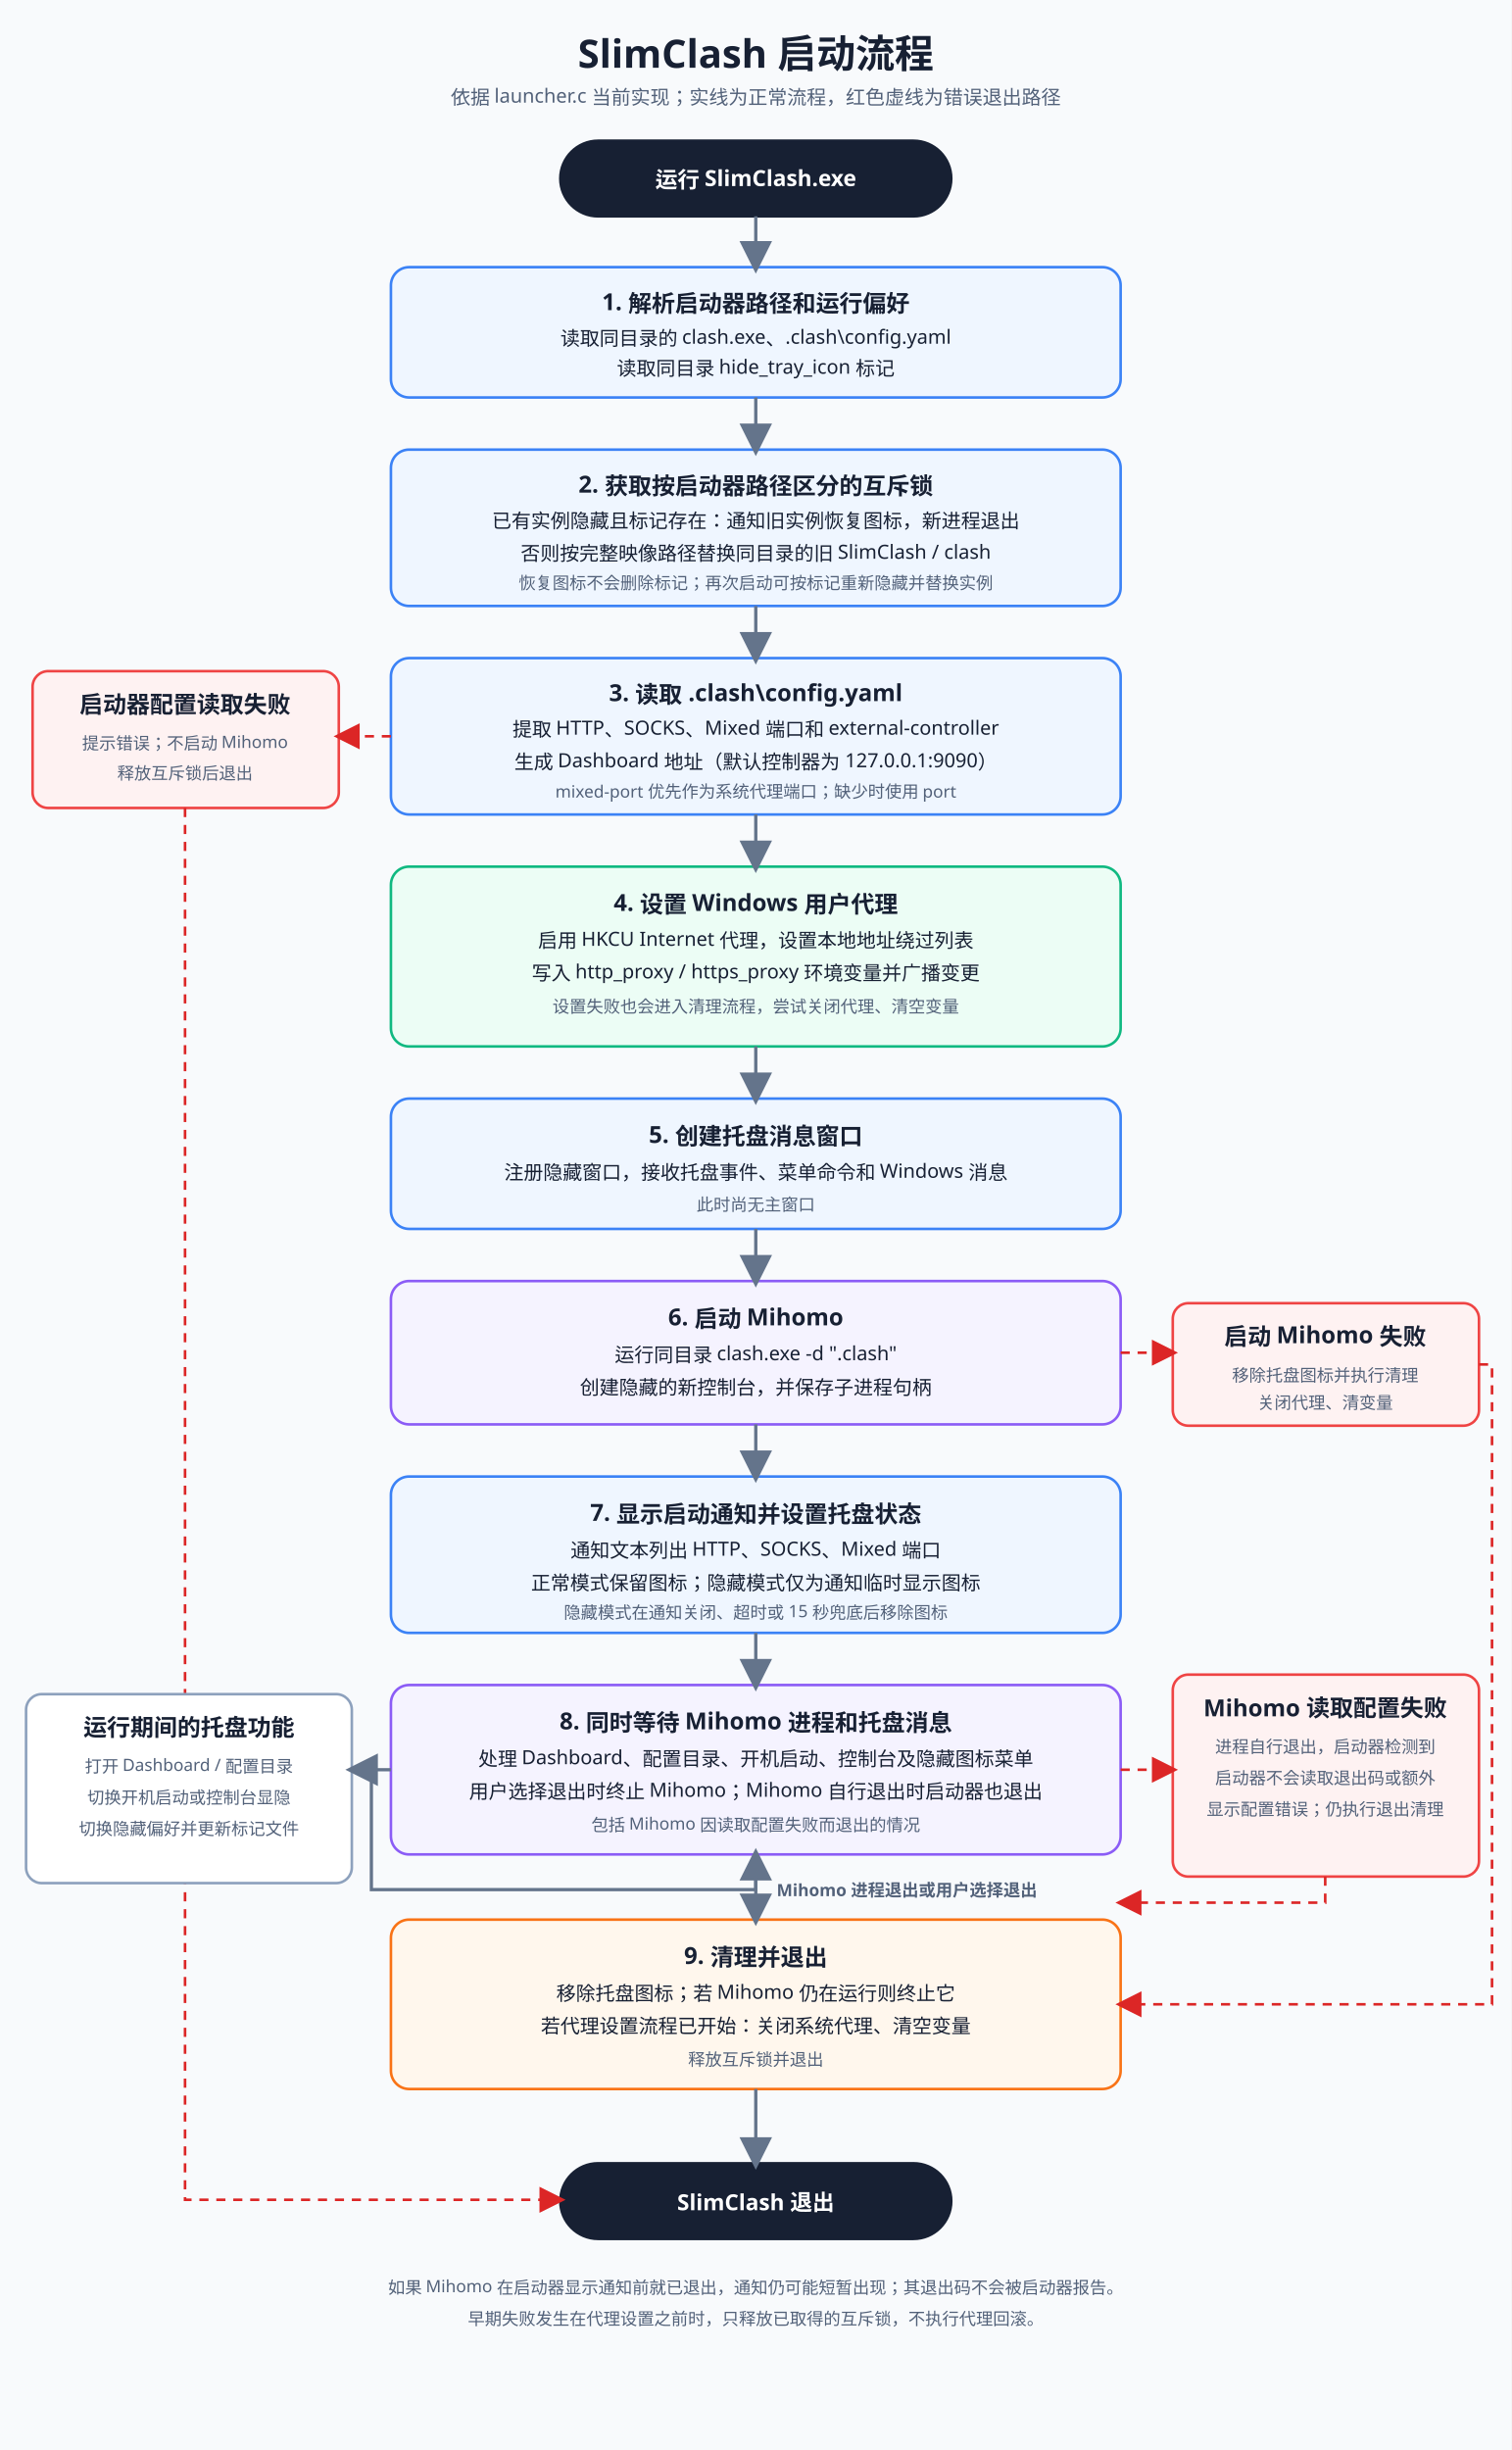
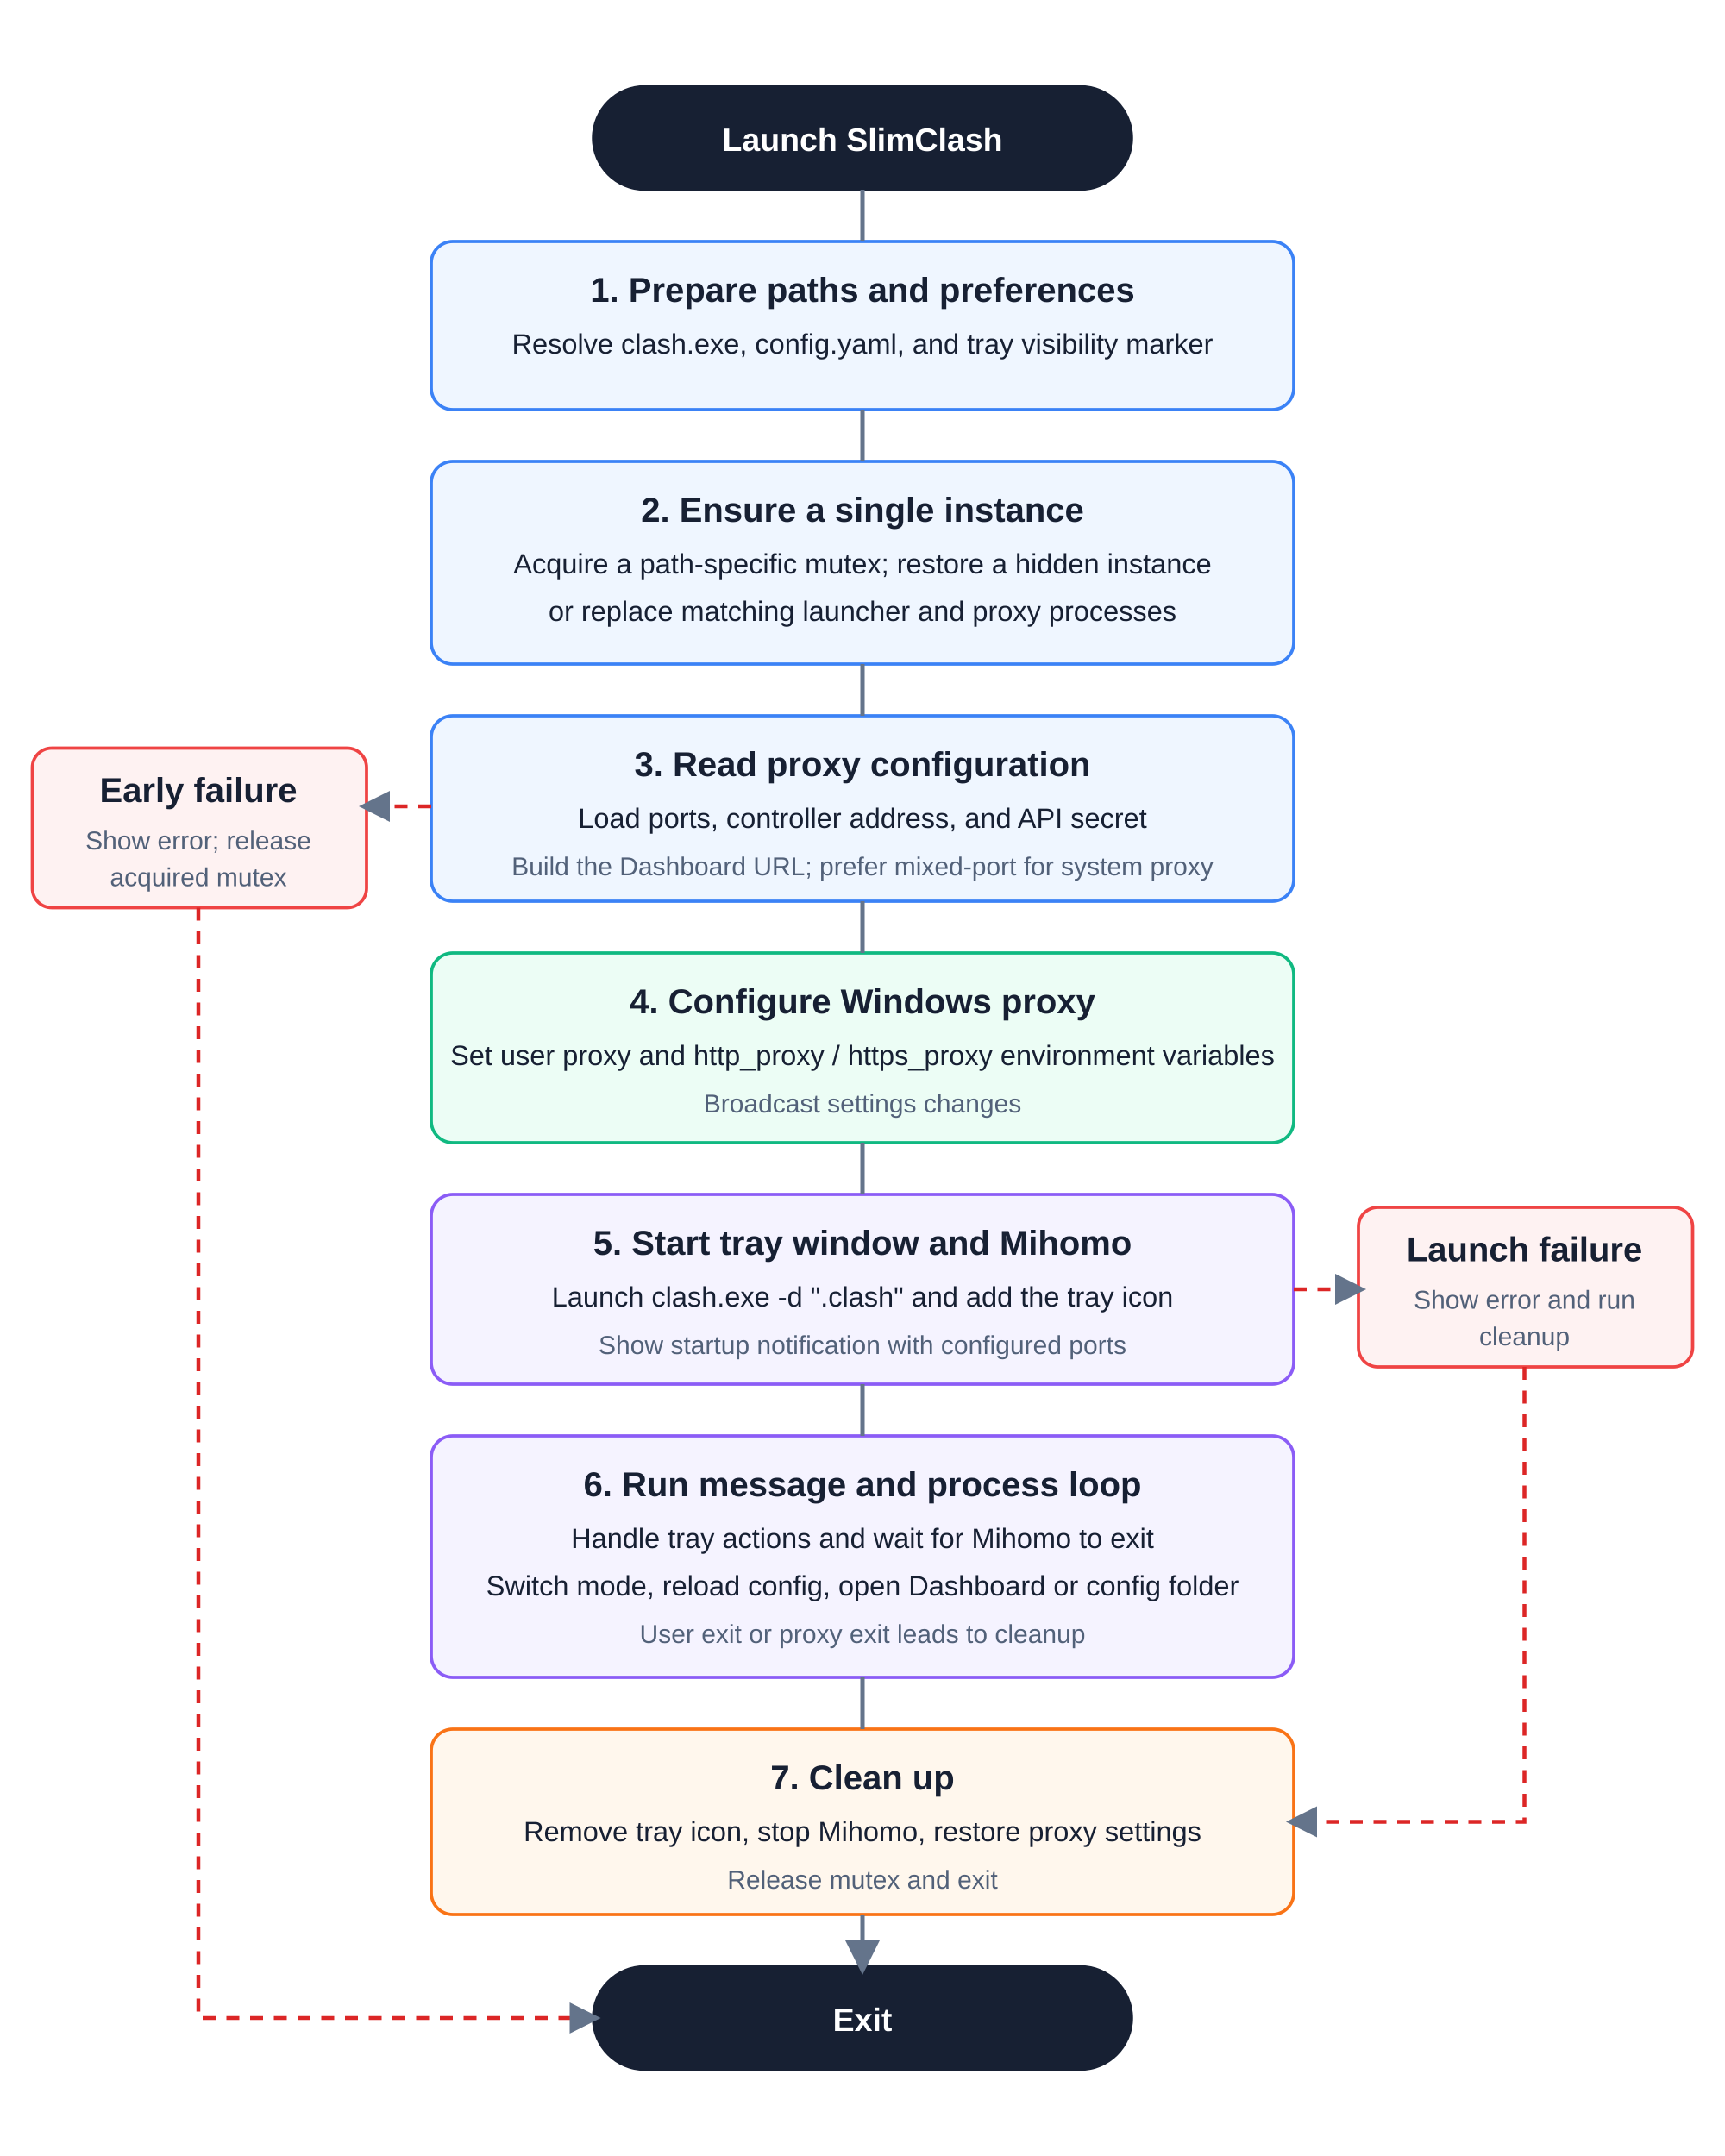
- <svg xmlns="http://www.w3.org/2000/svg" width="1160" height="1880" viewBox="0 0 1160 1880" role="img" aria-labelledby="title description">
+ <svg xmlns="http://www.w3.org/2000/svg" viewBox="0 0 800 1000" role="img" aria-labelledby="title description">
  <defs>
-     <marker id="arrow" markerWidth="10" markerHeight="10" refX="8" refY="5" orient="auto">
-       <path d="M0,0 L10,5 L0,10 z" fill="#64748b" />
-     </marker>
-     <marker id="arrow-red" markerWidth="10" markerHeight="10" refX="8" refY="5" orient="auto">
-       <path d="M0,0 L10,5 L0,10 z" fill="#dc2626" />
+     <marker id="arrow" markerWidth="8" markerHeight="8" refX="6" refY="4" orient="auto">
+       <path d="M0,0 L8,4 L0,8 z" fill="#64748b" />
    </marker>
    <style>
-       text { font-family: "Microsoft YaHei UI", "Segoe UI", sans-serif; fill: #172033; }
-       .title { font-size: 30px; font-weight: 700; }
-       .subtitle { font-size: 15px; fill: #526179; }
-       .node { fill: #ffffff; stroke: #8da1bd; stroke-width: 2; }
-       .step { fill: #eff6ff; stroke: #3b82f6; stroke-width: 2; }
-       .proxy { fill: #ecfdf5; stroke: #10b981; stroke-width: 2; }
-       .process { fill: #f5f3ff; stroke: #8b5cf6; stroke-width: 2; }
-       .cleanup { fill: #fff7ed; stroke: #f97316; stroke-width: 2; }
-       .error { fill: #fef2f2; stroke: #ef4444; stroke-width: 2; }
-       .terminal { fill: #172033; stroke: #172033; stroke-width: 2; }
-       .terminal-text { fill: #ffffff; font-size: 17px; font-weight: 700; }
-       .heading { font-size: 18px; font-weight: 700; }
-       .body { font-size: 15px; }
-       .small { font-size: 13px; fill: #526179; }
-       .arrow { fill: none; stroke: #64748b; stroke-width: 2.5; marker-end: url(#arrow); }
-       .error-arrow { fill: none; stroke: #dc2626; stroke-width: 2; stroke-dasharray: 7 6; marker-end: url(#arrow-red); }
-       .label { font-size: 13px; font-weight: 600; fill: #526179; }
-       .error-label { font-size: 13px; font-weight: 600; fill: #dc2626; }
+       text { font-family: "Segoe UI", Arial, sans-serif; fill: #172033; }
+       .title { font-size: 25px; font-weight: 700; }
+       .node { fill: #f8fafc; stroke: #94a3b8; stroke-width: 1.5; }
+       .setup { fill: #eff6ff; stroke: #3b82f6; }
+       .proxy { fill: #ecfdf5; stroke: #10b981; }
+       .run { fill: #f5f3ff; stroke: #8b5cf6; }
+       .cleanup { fill: #fff7ed; stroke: #f97316; }
+       .error { fill: #fef2f2; stroke: #ef4444; }
+       .terminal { fill: #172033; stroke: #172033; }
+       .terminal-text { fill: #fff; font-size: 15px; font-weight: 700; }
+       .heading { font-size: 16px; font-weight: 700; }
+       .body { font-size: 13px; }
+       .small { font-size: 12px; fill: #526179; }
+       .arrow { fill: none; stroke: #64748b; stroke-width: 2; marker-end: url(#arrow); }
+       .error-arrow { fill: none; stroke: #dc2626; stroke-width: 1.8; stroke-dasharray: 6 5; marker-end: url(#arrow); }
+       .error-text { font-size: 12px; fill: #b91c1c; font-weight: 600; }
    </style>
  </defs>
-   <rect width="1160" height="1880" fill="#f8fafc" />
-   <text x="580" y="52" text-anchor="middle" class="title">SlimClash 启动流程</text>
-   <text x="580" y="80" text-anchor="middle" class="subtitle">依据 launcher.c 当前实现；实线为正常流程，红色虚线为错误退出路径</text>
-   <rect x="430" y="108" width="300" height="58" rx="29" class="terminal" />
-   <text x="580" y="144" text-anchor="middle" class="terminal-text">运行 SlimClash.exe</text>
-   <rect x="300" y="205" width="560" height="100" rx="14" class="step" />
-   <text x="580" y="238" text-anchor="middle" class="heading">1. 解析启动器路径和运行偏好</text>
-   <text x="580" y="265" text-anchor="middle" class="body">读取同目录的 clash.exe、.clash\config.yaml</text>
-   <text x="580" y="288" text-anchor="middle" class="body">读取同目录 hide_tray_icon 标记</text>
-   <rect x="300" y="345" width="560" height="120" rx="14" class="step" />
-   <text x="580" y="378" text-anchor="middle" class="heading">2. 获取按启动器路径区分的互斥锁</text>
-   <text x="580" y="405" text-anchor="middle" class="body">已有实例隐藏且标记存在：通知旧实例恢复图标，新进程退出</text>
-   <text x="580" y="430" text-anchor="middle" class="body">否则按完整映像路径替换同目录的旧 SlimClash / clash</text>
-   <text x="580" y="452" text-anchor="middle" class="small">恢复图标不会删除标记；再次启动可按标记重新隐藏并替换实例</text>
-   <rect x="300" y="505" width="560" height="120" rx="14" class="step" />
-   <text x="580" y="538" text-anchor="middle" class="heading">3. 读取 .clash\config.yaml</text>
-   <text x="580" y="565" text-anchor="middle" class="body">提取 HTTP、SOCKS、Mixed 端口和 external-controller</text>
-   <text x="580" y="590" text-anchor="middle" class="body">生成 Dashboard 地址（默认控制器为 127.0.0.1:9090）</text>
-   <text x="580" y="612" text-anchor="middle" class="small">mixed-port 优先作为系统代理端口；缺少时使用 port</text>
-   <rect x="300" y="665" width="560" height="138" rx="14" class="proxy" />
-   <text x="580" y="699" text-anchor="middle" class="heading">4. 设置 Windows 用户代理</text>
-   <text x="580" y="727" text-anchor="middle" class="body">启用 HKCU Internet 代理，设置本地地址绕过列表</text>
-   <text x="580" y="752" text-anchor="middle" class="body">写入 http_proxy / https_proxy 环境变量并广播变更</text>
-   <text x="580" y="777" text-anchor="middle" class="small">设置失败也会进入清理流程，尝试关闭代理、清空变量</text>
-   <rect x="300" y="843" width="560" height="100" rx="14" class="step" />
-   <text x="580" y="877" text-anchor="middle" class="heading">5. 创建托盘消息窗口</text>
-   <text x="580" y="905" text-anchor="middle" class="body">注册隐藏窗口，接收托盘事件、菜单命令和 Windows 消息</text>
-   <text x="580" y="929" text-anchor="middle" class="small">此时尚无主窗口</text>
-   <rect x="300" y="983" width="560" height="110" rx="14" class="process" />
-   <text x="580" y="1017" text-anchor="middle" class="heading">6. 启动 Mihomo</text>
-   <text x="580" y="1045" text-anchor="middle" class="body">运行同目录 clash.exe -d ".clash"</text>
-   <text x="580" y="1070" text-anchor="middle" class="body">创建隐藏的新控制台，并保存子进程句柄</text>
-   <rect x="300" y="1133" width="560" height="120" rx="14" class="step" />
-   <text x="580" y="1167" text-anchor="middle" class="heading">7. 显示启动通知并设置托盘状态</text>
-   <text x="580" y="1195" text-anchor="middle" class="body">通知文本列出 HTTP、SOCKS、Mixed 端口</text>
-   <text x="580" y="1220" text-anchor="middle" class="body">正常模式保留图标；隐藏模式仅为通知临时显示图标</text>
-   <text x="580" y="1242" text-anchor="middle" class="small">隐藏模式在通知关闭、超时或 15 秒兜底后移除图标</text>
-   <rect x="300" y="1293" width="560" height="130" rx="14" class="process" />
-   <text x="580" y="1327" text-anchor="middle" class="heading">8. 同时等待 Mihomo 进程和托盘消息</text>
-   <text x="580" y="1355" text-anchor="middle" class="body">处理 Dashboard、配置目录、开机启动、控制台及隐藏图标菜单</text>
-   <text x="580" y="1380" text-anchor="middle" class="body">用户选择退出时终止 Mihomo；Mihomo 自行退出时启动器也退出</text>
-   <text x="580" y="1405" text-anchor="middle" class="small">包括 Mihomo 因读取配置失败而退出的情况</text>
-   <rect x="300" y="1473" width="560" height="130" rx="14" class="cleanup" />
-   <text x="580" y="1507" text-anchor="middle" class="heading">9. 清理并退出</text>
-   <text x="580" y="1535" text-anchor="middle" class="body">移除托盘图标；若 Mihomo 仍在运行则终止它</text>
-   <text x="580" y="1560" text-anchor="middle" class="body">若代理设置流程已开始：关闭系统代理、清空变量</text>
-   <text x="580" y="1585" text-anchor="middle" class="small">释放互斥锁并退出</text>
-   <rect x="430" y="1660" width="300" height="58" rx="29" class="terminal" />
-   <text x="580" y="1696" text-anchor="middle" class="terminal-text">SlimClash 退出</text>
-   <path d="M580 166 V205" class="arrow" />
-   <path d="M580 305 V345" class="arrow" />
-   <path d="M580 465 V505" class="arrow" />
-   <path d="M580 625 V665" class="arrow" />
-   <path d="M580 803 V843" class="arrow" />
-   <path d="M580 943 V983" class="arrow" />
-   <path d="M580 1093 V1133" class="arrow" />
-   <path d="M580 1253 V1293" class="arrow" />
-   <path d="M580 1423 V1473" class="arrow" />
-   <text x="596" y="1455" class="label">Mihomo 进程退出或用户选择退出</text>
-   <path d="M580 1603 V1660" class="arrow" />
-   <rect x="25" y="515" width="235" height="105" rx="12" class="error" />
-   <text x="142" y="547" text-anchor="middle" class="heading">启动器配置读取失败</text>
-   <text x="142" y="575" text-anchor="middle" class="small">提示错误；不启动 Mihomo</text>
-   <text x="142" y="598" text-anchor="middle" class="small">释放互斥锁后退出</text>
-   <path d="M300 565 H260" class="error-arrow" />
-   <path d="M142 620 V1688 H430" class="error-arrow" />
-   <rect x="900" y="1000" width="235" height="94" rx="12" class="error" />
-   <text x="1017" y="1032" text-anchor="middle" class="heading">启动 Mihomo 失败</text>
-   <text x="1017" y="1060" text-anchor="middle" class="small">移除托盘图标并执行清理</text>
-   <text x="1017" y="1081" text-anchor="middle" class="small">关闭代理、清变量</text>
-   <path d="M860 1038 H900" class="error-arrow" />
-   <path d="M1135 1047 H1145 V1538 H860" class="error-arrow" />
-   <rect x="20" y="1300" width="250" height="145" rx="12" class="node" />
-   <text x="145" y="1332" text-anchor="middle" class="heading">运行期间的托盘功能</text>
-   <text x="145" y="1360" text-anchor="middle" class="small">打开 Dashboard / 配置目录</text>
-   <text x="145" y="1384" text-anchor="middle" class="small">切换开机启动或控制台显隐</text>
-   <text x="145" y="1408" text-anchor="middle" class="small">切换隐藏偏好并更新标记文件</text>
-   <path d="M300 1358 H270" class="arrow" />
-   <path d="M270 1358 H285 V1450 H580 V1423" class="arrow" />
-   <rect x="900" y="1285" width="235" height="155" rx="12" class="error" />
-   <text x="1017" y="1317" text-anchor="middle" class="heading">Mihomo 读取配置失败</text>
-   <text x="1017" y="1345" text-anchor="middle" class="small">进程自行退出，启动器检测到</text>
-   <text x="1017" y="1369" text-anchor="middle" class="small">启动器不会读取退出码或额外</text>
-   <text x="1017" y="1393" text-anchor="middle" class="small">显示配置错误；仍执行退出清理</text>
-   <path d="M860 1358 H900" class="error-arrow" />
-   <path d="M1017 1440 V1460 H860" class="error-arrow" />
-   <text x="580" y="1760" text-anchor="middle" class="small">如果 Mihomo 在启动器显示通知前就已退出，通知仍可能短暂出现；其退出码不会被启动器报告。</text>
-   <text x="580" y="1784" text-anchor="middle" class="small">早期失败发生在代理设置之前时，只释放已取得的互斥锁，不执行代理回滚。</text>
+   <rect width="800" height="1000" fill="#fff" />
+   <rect x="275" y="40" width="250" height="48" rx="24" class="terminal" />
+   <text x="400" y="70" text-anchor="middle" class="terminal-text" style="white-space: pre; font-size: 15px;">Launch SlimClash</text>
+   <rect x="200" y="112" width="400" height="78" rx="10" class="node setup" />
+   <text x="400" y="140" text-anchor="middle" class="heading" style="white-space: pre; font-size: 16px;">1. Prepare paths and preferences</text>
+   <text x="400" y="164" text-anchor="middle" class="body" style="white-space: pre; font-size: 13px;">Resolve clash.exe, config.yaml, and tray visibility marker</text>
+   <rect x="200" y="214" width="400" height="94" rx="10" class="node setup" />
+   <text x="400" y="242" text-anchor="middle" class="heading" style="white-space: pre; font-size: 16px;">2. Ensure a single instance</text>
+   <text x="400" y="266" text-anchor="middle" class="body" style="white-space: pre; font-size: 13px;">Acquire a path-specific mutex; restore a hidden instance</text>
+   <text x="400" y="288" text-anchor="middle" class="body" style="white-space: pre; font-size: 13px;">or replace matching launcher and proxy processes</text>
+   <rect x="200" y="332" width="400" height="86" rx="10" class="node setup" />
+   <text x="400" y="360" text-anchor="middle" class="heading" style="white-space: pre; font-size: 16px;">3. Read proxy configuration</text>
+   <text x="400" y="384" text-anchor="middle" class="body" style="white-space: pre; font-size: 13px;">Load ports, controller address, and API secret</text>
+   <text x="400" y="406" text-anchor="middle" class="small" style="white-space: pre; font-size: 12px;">Build the Dashboard URL; prefer mixed-port for system proxy</text>
+   <rect x="200" y="442" width="400" height="88" rx="10" class="node proxy" />
+   <text x="400" y="470" text-anchor="middle" class="heading" style="white-space: pre; font-size: 16px;">4. Configure Windows proxy</text>
+   <text x="400" y="494" text-anchor="middle" class="body" style="white-space: pre; font-size: 13px;">Set user proxy and http_proxy / https_proxy environment variables</text>
+   <text x="400" y="516" text-anchor="middle" class="small" style="white-space: pre; font-size: 12px;">Broadcast settings changes</text>
+   <rect x="200" y="554" width="400" height="88" rx="10" class="node run" />
+   <text x="400" y="582" text-anchor="middle" class="heading" style="white-space: pre; font-size: 16px;">5. Start tray window and Mihomo</text>
+   <text x="400" y="606" text-anchor="middle" class="body" style="white-space: pre; font-size: 13px;">Launch clash.exe -d ".clash" and add the tray icon</text>
+   <text x="400" y="628" text-anchor="middle" class="small" style="white-space: pre; font-size: 12px;">Show startup notification with configured ports</text>
+   <rect x="200" y="666" width="400" height="112" rx="10" class="node run" />
+   <text x="400" y="694" text-anchor="middle" class="heading" style="white-space: pre; font-size: 16px;">6. Run message and process loop</text>
+   <text x="400" y="718" text-anchor="middle" class="body" style="white-space: pre; font-size: 13px;">Handle tray actions and wait for Mihomo to exit</text>
+   <text x="400" y="740" text-anchor="middle" class="body" style="white-space: pre; font-size: 13px;">Switch mode, reload config, open Dashboard or config folder</text>
+   <text x="400" y="762" text-anchor="middle" class="small" style="white-space: pre; font-size: 12px;">User exit or proxy exit leads to cleanup</text>
+   <rect x="200" y="802" width="400" height="86" rx="10" class="node cleanup" />
+   <text x="400" y="830" text-anchor="middle" class="heading" style="white-space: pre; font-size: 16px;">7. Clean up</text>
+   <text x="400" y="854" text-anchor="middle" class="body" style="white-space: pre; font-size: 13px;">Remove tray icon, stop Mihomo, restore proxy settings</text>
+   <text x="400" y="876" text-anchor="middle" class="small" style="white-space: pre; font-size: 12px;">Release mutex and exit</text>
+   <rect x="275" y="912" width="250" height="48" rx="24" class="terminal" />
+   <text x="400" y="942" text-anchor="middle" class="terminal-text" style="white-space: pre; font-size: 15px;">Exit</text>
+   <rect x="15" y="347" width="155" height="74" rx="9" class="node error" />
+   <text x="92" y="372" text-anchor="middle" class="heading" style="white-space: pre; font-size: 16px;">Early failure</text>
+   <text x="92" y="394" text-anchor="middle" class="small" style="white-space: pre; font-size: 12px;">Show error; release</text>
+   <text x="92" y="411" text-anchor="middle" class="small" style="white-space: pre; font-size: 12px;">acquired mutex</text>
+   <rect x="630" y="560" width="155" height="74" rx="9" class="node error" />
+   <text x="707" y="585" text-anchor="middle" class="heading" style="white-space: pre; font-size: 16px;">Launch failure</text>
+   <text x="707" y="607" text-anchor="middle" class="small" style="white-space: pre; font-size: 12px;">Show error and run</text>
+   <text x="707" y="624" text-anchor="middle" class="small" style="white-space: pre; font-size: 12px;">cleanup</text>
+   <path d="M 400 88 L 400 112 M 400 190 L 400 214 M 400 308 L 400 332 M 400 418 L 400 442 M 400 530 L 400 554 M 400 642 L 400 666 M 400 778 L 400 802 M 400 888 L 400 912" class="arrow" />
+   <path d="M 200 374 L 170 374" class="error-arrow" />
+   <path d="M 92 421 L 92 936 L 275 936" class="error-arrow" />
+   <path d="M 600 598 L 630 598" class="error-arrow" />
+   <path d="M 707 634 L 707 845 L 600 845" class="error-arrow" />
</svg>
